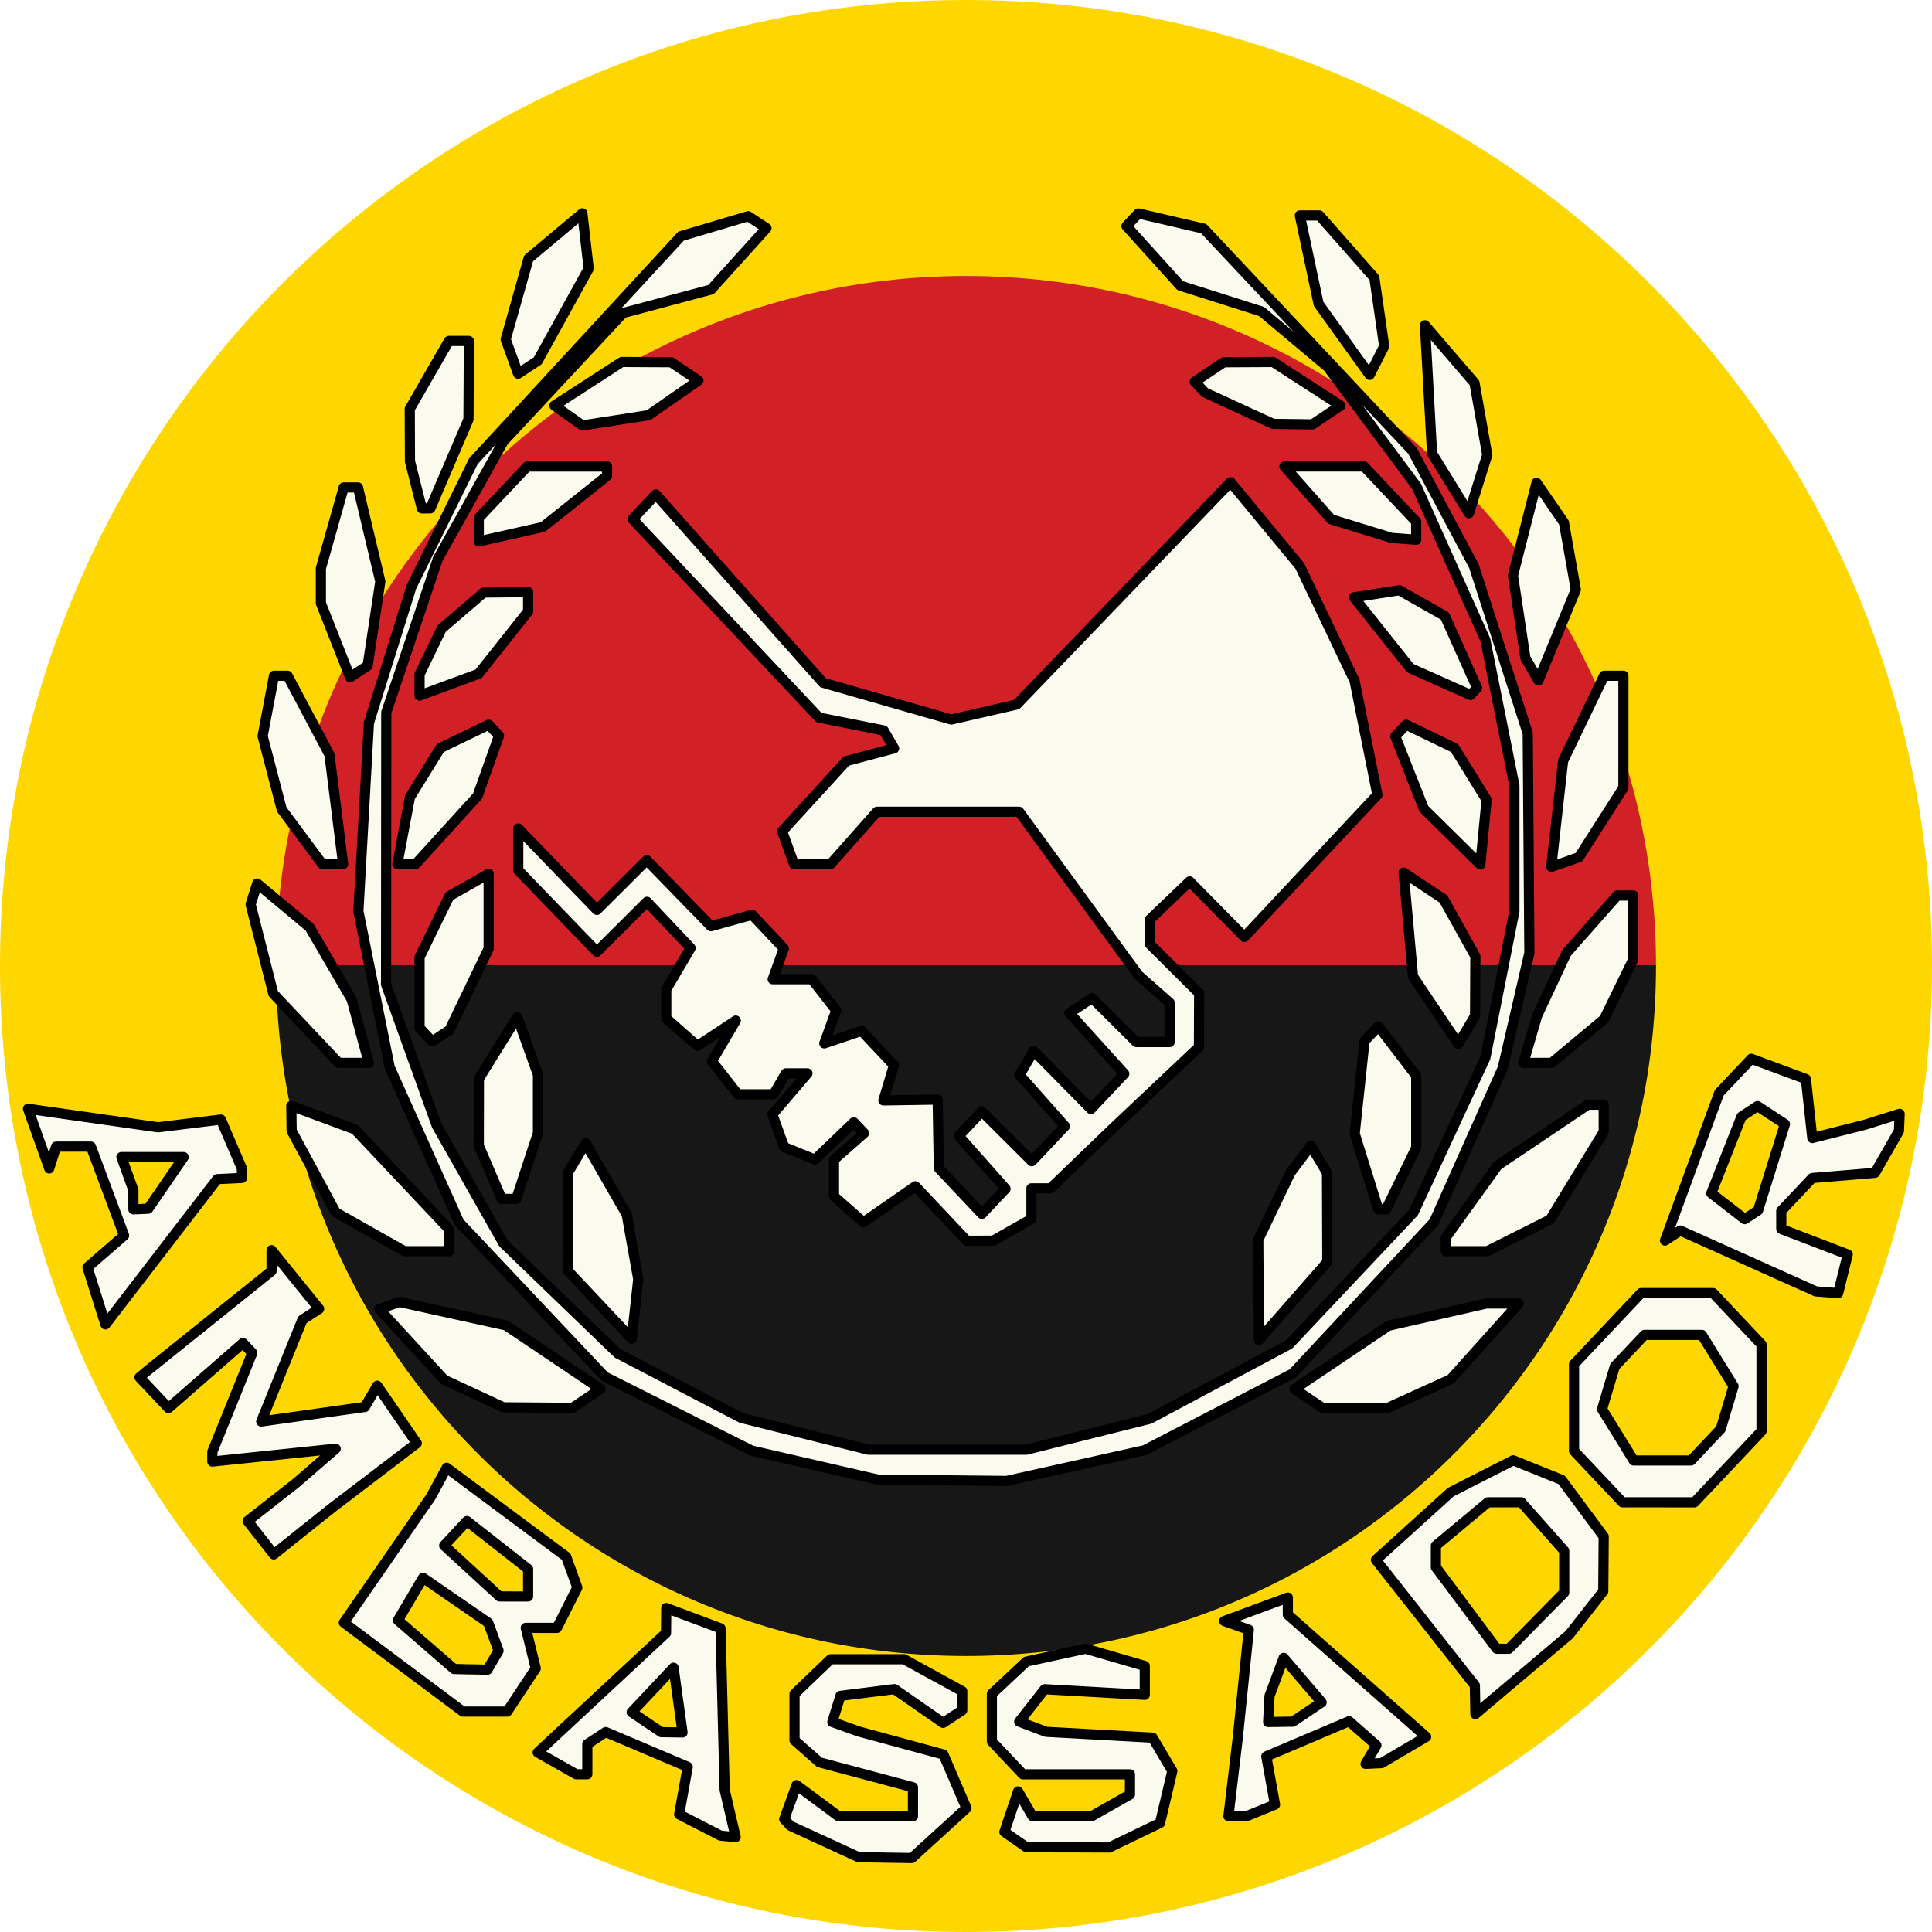
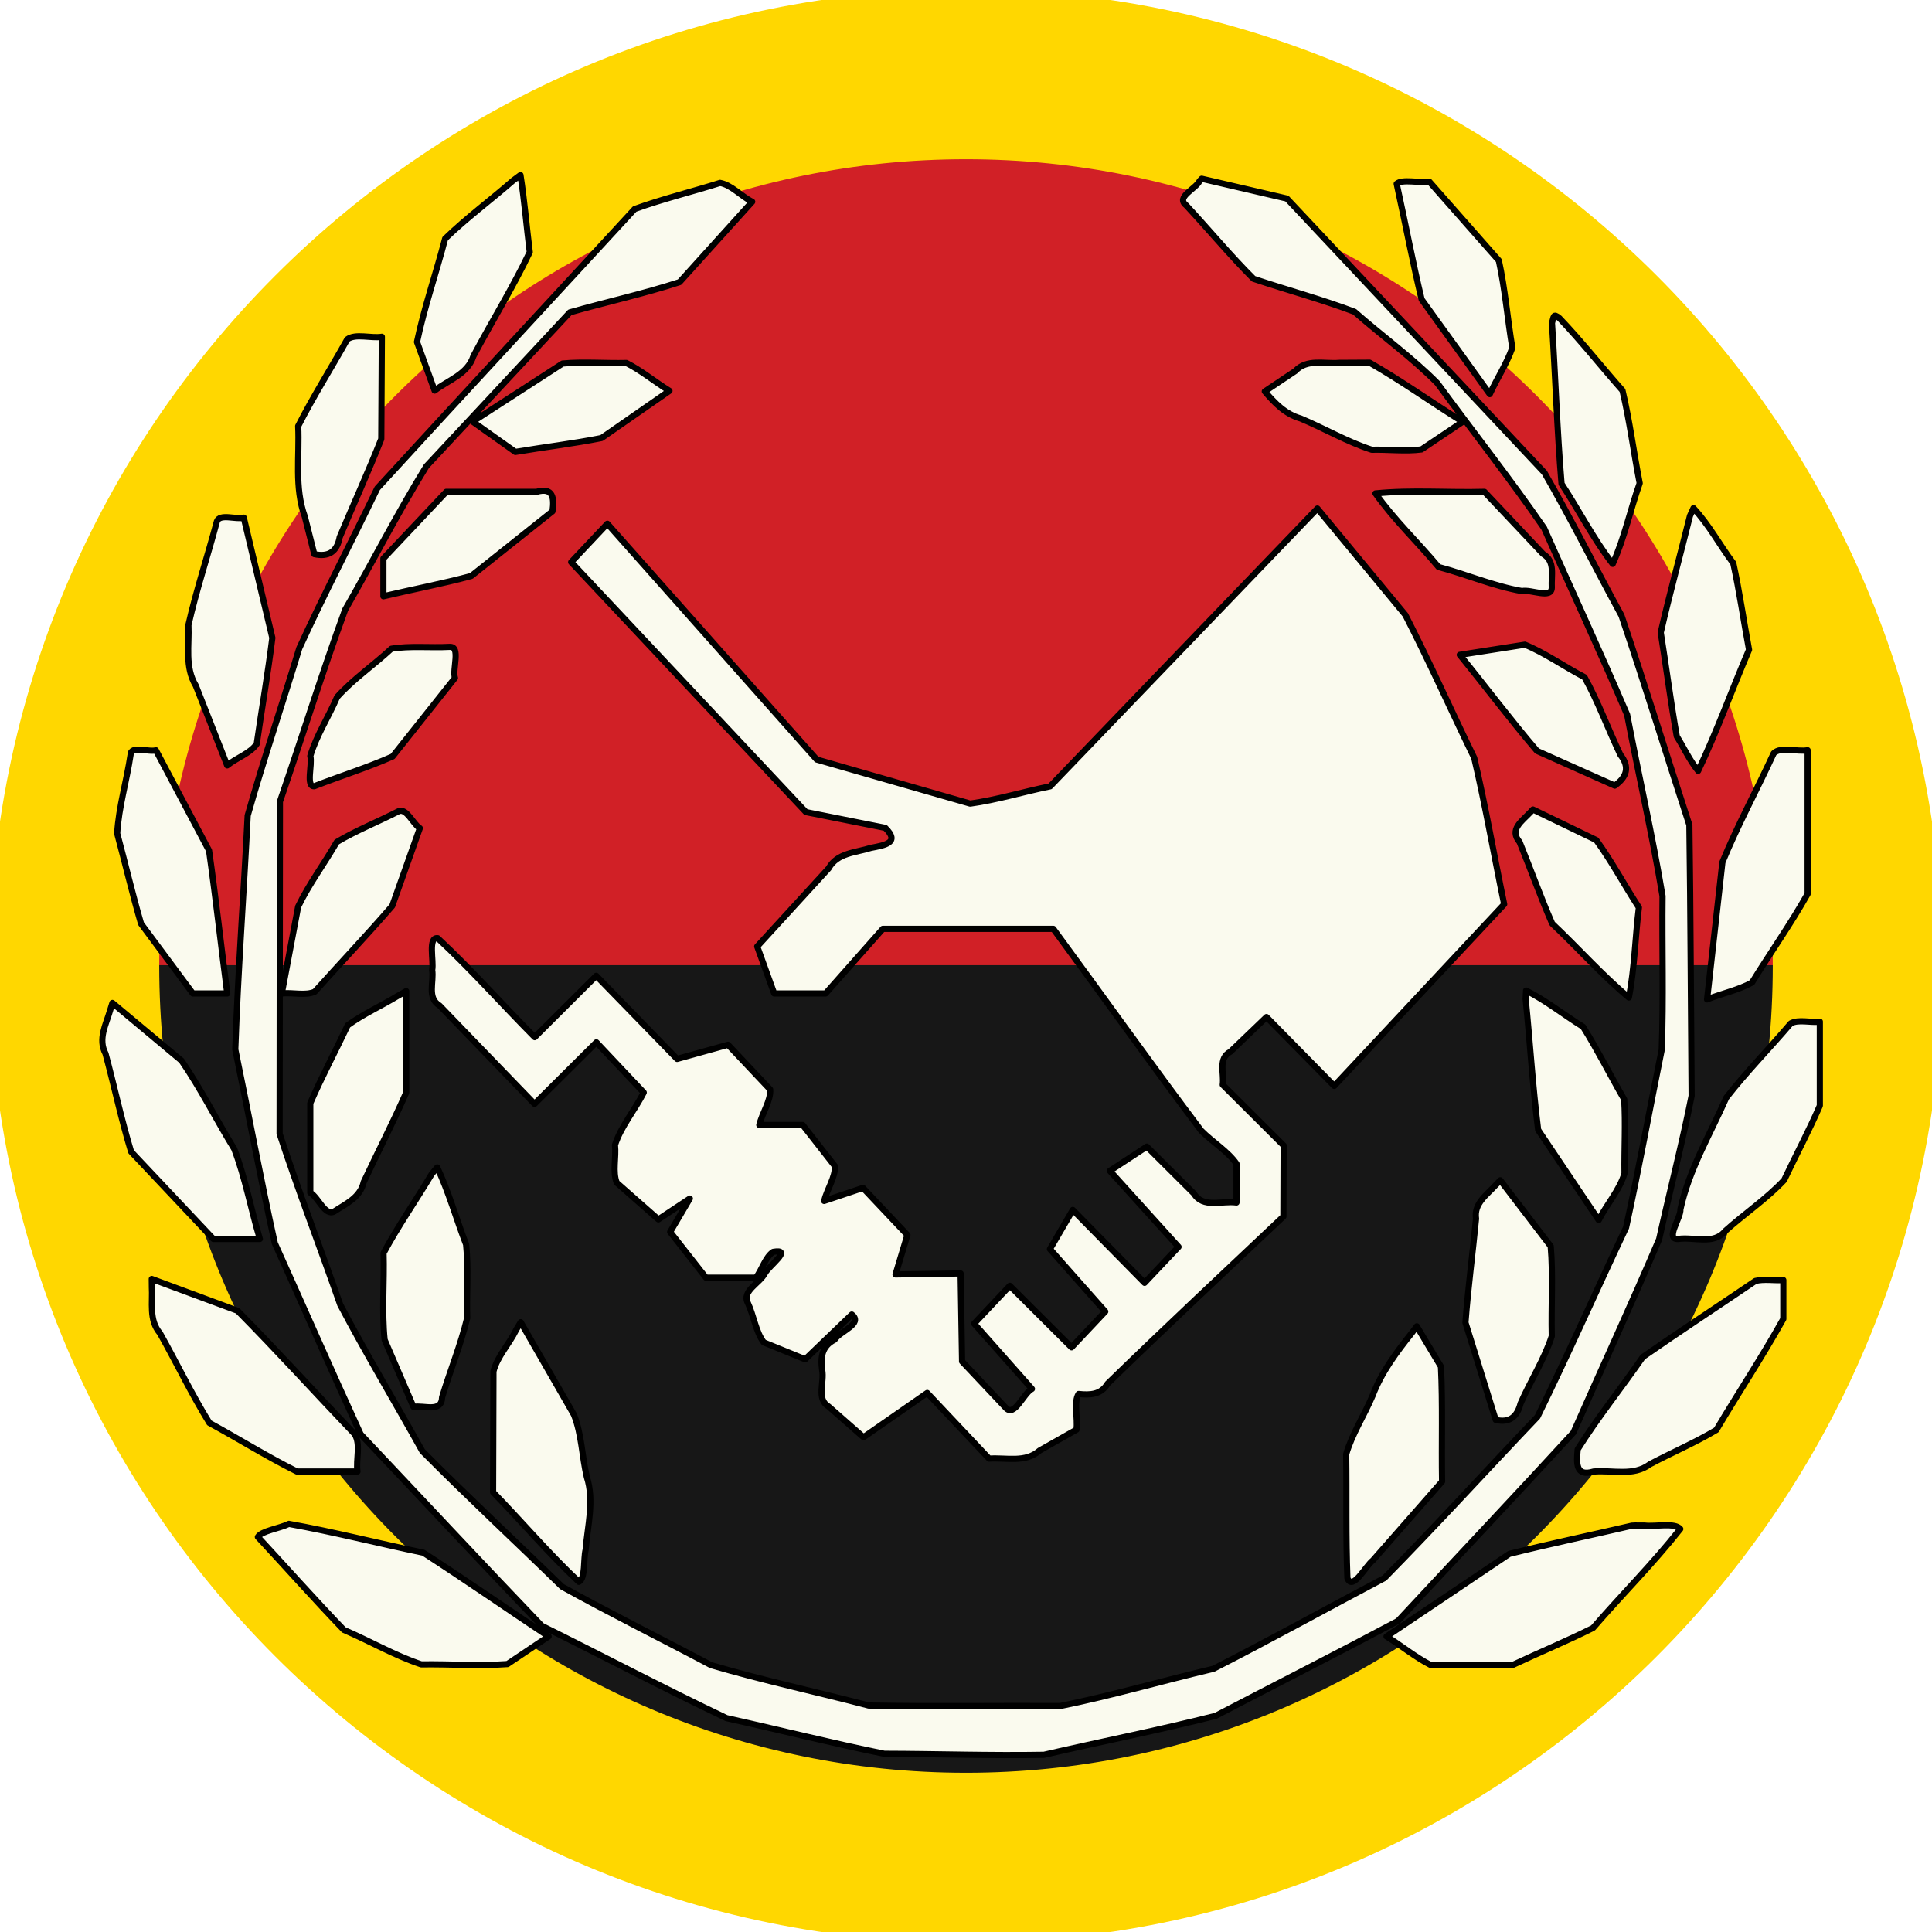
<svg xmlns="http://www.w3.org/2000/svg" version="1.1" width="91" height="91" viewBox="0, 0, 91, 91" xml:space="preserve" fill-rule="evenodd" stroke-linejoin="round" stroke-miterlimit="2" style="clip-rule:evenodd;">
  <g>
    <clipPath id="Clip">
      <circle cx="45.5" cy="45.5" r="45" />
    </clipPath>
    <g clip-path="url(#Clip)">
      <rect x="0" y="0" width="91" height="59.03" style="fill:#D12026;" />
      <rect x="0" y="45.46" width="91" height="66.21" style="fill:#171717;" />
    </g>
  </g>
-   <circle cx="45.5" cy="45.5" r="39.0" fill="transparent" stroke="gold" stroke-width="13" />
-   <path style="fill:#fafaee;fill-opacity:1;stroke:#000000;stroke-width:0.479;stroke-opacity:1" d="m 41.696,87.496 -1.252,-0.019 -1.605,-0.738 -1.605,-0.738 -0.148,-0.157 -0.148,-0.157 0.29,-0.803 0.29,-0.803 0.986,0.732 0.986,0.732 h 1.756 1.756 V 84.864 84.183 L 40.799,83.595 38.598,83.008 38.01,82.491 37.423,81.974 v -1.095 -1.095 l 0.85,-0.816 0.85,-0.816 h 1.729 1.729 l 1.371,0.752 1.371,0.752 v 0.451 0.451 l -0.452,0.296 -0.452,0.296 -1.145,-0.795 -1.145,-0.795 -1.272,0.159 -1.272,0.159 -0.191,0.616 -0.191,0.616 0.62,0.222 0.62,0.222 1.996,0.542 1.996,0.542 0.544,1.265 0.544,1.265 -1.287,1.174 -1.287,1.174 -1.252,-0.019 z m 8.602,-0.481 -1.953,-0.007 -0.518,-0.362 -0.518,-0.362 0.321,-0.953 0.321,-0.953 0.34,0.583 0.34,0.583 h 1.397 1.397 l 0.899,-0.51 0.899,-0.51 V 84.049 83.573 H 50.702 48.179 L 47.449,82.799 46.719,82.025 V 80.904 79.784 l 0.813,-0.761 0.813,-0.761 1.394,-0.303 1.394,-0.303 1.394,0.406 1.394,0.406 v 0.681 0.681 l -2.358,-0.133 -2.358,-0.133 -0.599,0.765 -0.599,0.765 0.633,0.239 0.633,0.239 2.508,0.137 2.508,0.137 0.465,0.786 0.465,0.786 -0.29,1.224 -0.29,1.224 -1.195,0.577 -1.195,0.577 -1.953,-0.007 z m -16.004,-0.519 -0.357,-0.033 -0.974,-0.501 -0.974,-0.501 0.202,-1.12 0.202,-1.12 -1.931,-0.819 -1.931,-0.819 -0.434,0.284 -0.434,0.284 v 0.71 0.71 h -0.263 -0.263 l -0.906,-0.514 -0.906,-0.514 3.023,-2.812 3.023,-2.812 0.005,-0.59 0.005,-0.59 1.278,0.478 1.278,0.478 0.098,3.808 0.098,3.808 0.259,1.109 0.259,1.109 -0.357,-0.033 z m -2.646,-4.902 0.5,0.007 -0.211,-1.525 -0.211,-1.525 -0.987,1.049 -0.987,1.049 0.697,0.469 0.697,0.469 0.5,0.007 z m 26.645,3.95 h -0.432 l 0.22,-1.848 0.22,-1.848 0.26,-2.542 0.26,-2.542 -0.579,-0.205 -0.579,-0.205 1.498,-0.554 1.498,-0.554 v 0.403 0.403 l 3.258,2.878 3.258,2.878 -1.051,0.619 -1.051,0.619 -0.376,0.017 -0.376,0.017 0.255,-0.437 0.255,-0.437 -0.643,-0.566 -0.643,-0.566 -1.95,0.827 -1.95,0.827 0.205,1.136 0.205,1.136 -0.666,0.271 -0.666,0.271 H 58.294 Z m 2.019,-4.443 0.581,-0.007 0.679,-0.455 0.679,-0.455 -0.894,-1.048 -0.894,-1.048 -0.333,0.895 -0.333,0.895 -0.033,0.616 -0.033,0.616 0.581,-0.007 z M 22.847,80.617 h -1.045 l -2.803,-2.094 -2.803,-2.094 2.045,-2.957 2.045,-2.957 0.376,-0.691 0.376,-0.691 2.814,2.093 2.814,2.093 0.263,0.728 0.263,0.728 -0.479,0.95 -0.479,0.95 h -0.735 -0.735 l 0.235,0.954 0.235,0.954 -0.672,1.017 -0.672,1.017 z m -0.673,-1.989 0.786,0.018 0.261,-0.448 0.261,-0.448 -0.244,-0.66 -0.244,-0.66 -1.535,-1.057 -1.535,-1.057 -0.59,1.001 -0.59,1.001 1.322,1.147 1.322,1.147 0.786,0.018 z m 2.029,-3.432 h 0.671 v -0.647 -0.647 l -1.44,-1.129 -1.44,-1.129 -0.536,0.577 -0.536,0.577 1.304,1.198 1.304,1.198 z m 47.497,3.671 -2.208,1.869 -0.012,-0.675 -0.012,-0.675 -2.33,-2.957 -2.33,-2.957 1.761,-1.595 1.761,-1.595 1.472,-0.75 1.472,-0.75 1.14,0.46 1.14,0.46 0.991,1.335 0.991,1.335 -0.01,1.289 -0.01,1.289 -0.803,1.024 -0.803,1.024 -2.208,1.869 z m -0.916,-1.207 h 0.284 l 1.304,-1.324 1.304,-1.324 v -0.985 -0.985 l -1.011,-1.141 -1.011,-1.141 h -0.786 -0.786 l -1.225,1.021 -1.225,1.021 v 0.509 0.509 l 1.433,1.919 1.433,1.919 z m -56.511,-5.55 -1.378,1.103 -0.616,-0.786 -0.616,-0.786 1.144,-0.897 1.144,-0.897 0.93,-0.805 0.93,-0.805 -2.905,0.302 -2.905,0.302 v -0.23 -0.23 l 0.941,-2.328 0.941,-2.328 -0.22,-0.233 -0.22,-0.233 -1.753,1.532 -1.753,1.532 -0.683,-0.724 -0.683,-0.724 0.205,-0.171 0.205,-0.171 2.905,-2.333 2.905,-2.333 v -0.491 -0.491 l 1.12,1.381 1.12,1.381 -0.394,0.258 -0.394,0.258 -0.969,2.396 -0.969,2.396 2.441,-0.343 2.441,-0.343 0.291,-0.5 0.291,-0.5 0.931,1.355 0.931,1.355 -1.991,1.518 -1.991,1.518 z m 63.843,-1.349 H 76.422 L 75.281,69.551 74.14,68.342 v -2.043 -2.043 l 1.58,-1.675 1.58,-1.675 h 1.694 1.694 l 1.141,1.21 1.141,1.21 v 2.043 2.043 l -1.58,1.675 -1.58,1.675 z m 0.185,-1.971 h 1.35 l 0.7,-0.742 0.7,-0.742 0.301,-1.007 0.301,-1.007 -0.746,-1.208 -0.746,-1.208 H 78.81 77.46 l -0.7,0.742 -0.7,0.742 -0.301,1.007 -0.301,1.007 0.746,1.208 0.746,1.208 z m -33.906,0.938 -3.021,-0.031 -2.988,-0.687 -2.988,-0.687 -3.459,-1.742 -3.459,-1.742 -3.426,-3.632 -3.426,-3.632 -1.635,-3.65 -1.635,-3.65 -0.739,-3.679 -0.739,-3.679 0.249,-4.435 0.249,-4.435 1.001,-3.203 1.001,-3.203 1.458,-2.957 1.458,-2.957 4.89,-5.302 4.89,-5.302 1.583,-0.47 1.583,-0.47 0.43,0.282 0.43,0.282 -1.306,1.446 -1.306,1.446 -2.071,0.553 -2.071,0.553 -2.82,3.025 -2.82,3.025 -1.543,2.766 -1.543,2.766 -1.214,3.615 -1.214,3.615 -0.005,6.406 -0.005,6.406 1.193,3.322 1.193,3.322 1.57,2.772 1.57,2.772 2.692,2.595 2.692,2.595 2.91,1.519 2.91,1.519 2.996,0.749 2.996,0.749 h 3.718 3.718 l 2.906,-0.727 2.906,-0.727 3.281,-1.752 3.281,-1.752 2.933,-3.11 2.933,-3.11 1.691,-3.644 1.691,-3.644 0.683,-3.45 0.683,-3.45 v -2.957 -2.957 l -0.686,-3.435 -0.686,-3.435 -1.619,-3.614 -1.619,-3.614 -2.088,-2.806 -2.088,-2.806 -1.563,-1.311 -1.563,-1.311 -1.913,-0.608 -1.913,-0.608 -1.267,-1.403 -1.267,-1.403 0.281,-0.298 0.281,-0.298 1.538,0.358 1.538,0.358 4.917,5.233 4.917,5.233 1.445,2.71 1.445,2.71 1.269,3.942 1.269,3.942 0.039,5.174 0.039,5.174 -0.628,2.71 -0.628,2.71 -1.619,3.629 -1.619,3.629 -3.327,3.565 -3.327,3.565 -3.486,1.806 -3.486,1.806 -3.253,0.724 -3.253,0.724 -3.021,-0.031 z m -19.056,-3.429 -1.627,-0.012 -1.394,-0.648 -1.394,-0.648 -1.531,-1.666 -1.531,-1.666 0.475,-0.168 0.475,-0.168 2.509,0.552 2.509,0.552 2.229,1.499 2.229,1.499 -0.66,0.443 -0.66,0.443 z m 38.475,0.019 -1.525,-0.007 -0.66,-0.443 -0.66,-0.443 2.216,-1.49 2.216,-1.49 2.301,-0.523 2.301,-0.523 h 0.765 0.765 l -1.602,1.784 -1.602,1.784 -1.496,0.68 -1.496,0.68 -1.525,-0.007 z m -33.905,-4.661 -0.154,1.401 -1.511,-1.607 -1.511,-1.607 0.007,-2.303 0.007,-2.303 0.417,-0.699 0.417,-0.699 0.969,1.684 0.969,1.684 0.272,1.524 0.272,1.524 z m 30.998,-0.375 -1.614,1.841 -0.013,-2.365 -0.013,-2.365 0.755,-1.577 0.755,-1.577 0.482,-0.639 0.482,-0.639 0.382,0.639 0.382,0.639 0.007,2.102 0.007,2.102 -1.614,1.841 z M 7.6,58.961 4.966,62.382 4.543,61.037 4.121,59.693 l 0.862,-0.749 0.862,-0.749 -0.781,-2.094 -0.781,-2.094 H 3.463 2.643 l -0.162,0.514 -0.162,0.514 -0.5,-1.405 -0.5,-1.405 3.063,0.436 3.063,0.436 1.48,-0.182 1.48,-0.182 0.495,1.152 0.495,1.152 v 0.223 0.223 l -0.581,0.028 -0.581,0.028 z m -0.968,-2.014 0.349,-0.015 0.835,-1.216 0.835,-1.216 H 7.185 5.719 l 0.282,0.779 0.282,0.779 v 0.452 0.452 l 0.349,-0.015 z m 79.422,3.919 -0.527,-0.039 -3.192,-1.433 -3.192,-1.433 -0.36,0.236 -0.36,0.236 1.277,-3.48 1.277,-3.48 0.757,-0.802 0.757,-0.802 1.285,0.477 1.285,0.477 0.151,1.39 0.151,1.39 1.243,-0.314 1.243,-0.314 0.813,-0.256 0.813,-0.256 -0.016,0.403 -0.016,0.403 -0.564,0.986 -0.564,0.986 -0.581,0.049 -0.581,0.049 -0.896,0.074 -0.896,0.074 -0.73,0.774 -0.73,0.774 v 0.426 0.426 l 1.565,0.6 1.565,0.6 -0.225,0.91 -0.225,0.91 -0.527,-0.039 z m -3.561,-3.648 0.314,-0.206 0.633,-2.034 0.633,-2.034 -0.645,-0.423 -0.645,-0.423 -0.378,0.248 -0.378,0.248 -0.711,1.805 -0.711,1.805 0.787,0.61 0.787,0.61 z m -62.389,1.716 h -1.053 l -1.619,-0.914 -1.619,-0.914 -1.038,-1.92 -1.038,-1.92 -0.008,-0.59 -0.008,-0.59 1.498,0.554 1.498,0.554 2.22,2.354 2.22,2.354 v 0.516 0.516 z m 48.97,0 h -0.975 v -0.323 -0.323 l 1.223,-1.7 1.223,-1.7 2.122,-1.427 2.122,-1.427 h 0.374 0.374 v 0.641 0.641 l -1.262,2.064 -1.262,2.064 -1.48,0.745 -1.48,0.745 z M 46.158,58.441 H 45.536 L 44.325,57.158 43.115,55.875 41.894,56.723 40.672,57.572 39.977,56.961 39.282,56.349 v -0.865 -0.865 l 0.708,-0.623 0.708,-0.623 -0.241,-0.255 -0.241,-0.255 -0.915,0.878 -0.915,0.878 -0.725,-0.295 -0.725,-0.295 -0.278,-0.769 -0.278,-0.769 0.826,-0.967 0.826,-0.967 h -0.509 -0.509 l -0.287,0.493 -0.287,0.493 h -0.845 -0.845 l -0.61,-0.779 -0.61,-0.779 0.563,-0.957 0.563,-0.957 -0.902,0.597 -0.902,0.597 -0.735,-0.647 -0.735,-0.647 v -0.686 -0.686 l 0.573,-0.973 0.573,-0.973 -1.027,-1.088 -1.027,-1.088 -1.18,1.176 -1.18,1.176 -1.852,-1.918 -1.852,-1.918 V 40.008 39.022 l 1.852,1.918 1.852,1.918 1.174,-1.17 1.174,-1.17 1.512,1.554 1.512,1.554 0.97,-0.269 0.97,-0.269 0.747,0.792 0.747,0.792 -0.262,0.725 -0.262,0.725 h 0.922 0.922 l 0.574,0.733 0.574,0.733 -0.281,0.778 -0.281,0.778 0.878,-0.295 0.878,-0.295 0.762,0.808 0.762,0.808 -0.248,0.83 -0.248,0.83 1.278,-0.019 1.278,-0.019 0.027,1.616 0.027,1.616 1.014,1.075 1.014,1.075 0.557,-0.59 0.557,-0.59 -1.103,-1.245 -1.103,-1.245 0.545,-0.578 0.545,-0.578 1.178,1.173 1.178,1.173 0.778,-0.824 0.778,-0.824 -1.068,-1.206 -1.068,-1.206 0.332,-0.57 0.332,-0.57 1.35,1.371 1.35,1.371 0.784,-0.831 0.784,-0.831 -1.293,-1.431 -1.293,-1.431 0.537,-0.352 0.537,-0.352 1.041,1.037 1.041,1.037 h 0.783 0.783 V 48.153 47.227 l -0.737,-0.649 -0.737,-0.649 -2.807,-3.847 -2.807,-3.847 h -3.347 -3.347 l -1.092,1.232 -1.092,1.232 h -0.863 -0.863 l -0.279,-0.772 -0.279,-0.772 1.512,-1.654 1.512,-1.654 1.125,-0.299 1.125,-0.299 -0.246,-0.422 -0.246,-0.422 -1.526,-0.304 -1.526,-0.304 -4.389,-4.673 -4.389,-4.673 0.549,-0.582 0.549,-0.582 3.938,4.435 3.938,4.435 3.02,0.867 3.02,0.867 1.54,-0.353 1.54,-0.353 5.037,-5.237 5.037,-5.237 1.63,1.971 1.63,1.971 1.292,2.71 1.292,2.71 0.537,2.683 0.537,2.683 -3.133,3.347 -3.133,3.347 -1.289,-1.309 -1.289,-1.309 -0.938,0.9 -0.938,0.9 v 0.577 0.577 l 1.162,1.157 1.162,1.157 -0.005,1.269 -0.005,1.269 -2.089,1.971 -2.089,1.971 -1.407,1.355 -1.407,1.355 h -0.449 -0.449 v 0.722 0.722 l -0.899,0.51 -0.899,0.51 z m 18.944,-1.478 h -0.184 l -0.555,-1.783 -0.555,-1.783 0.232,-2.183 0.232,-2.183 0.327,-0.345 0.327,-0.345 0.89,1.163 0.89,1.163 v 1.695 1.695 l -0.709,1.454 -0.709,1.454 z M 23.974,56.47 h -0.345 l -0.539,-1.255 -0.539,-1.255 0.003,-1.578 0.003,-1.578 0.903,-1.453 0.903,-1.453 0.488,1.361 0.488,1.361 v 1.373 1.373 l -0.51,1.552 -0.51,1.552 z m -7.312,-6.406 h -0.711 l -1.539,-1.631 -1.539,-1.631 -0.534,-2.101 -0.534,-2.101 0.155,-0.492 0.155,-0.492 1.234,1.029 1.234,1.029 0.99,1.699 0.99,1.699 0.405,1.496 0.405,1.496 z m 55.758,0 h -0.666 l 0.323,-1.109 0.323,-1.109 0.691,-1.478 0.691,-1.478 1.196,-1.355 1.196,-1.355 h 0.378 0.378 v 1.503 1.503 l -0.688,1.41 -0.688,1.41 -1.234,1.029 -1.234,1.029 z m -51.657,-1.279 -0.407,0.266 -0.297,-0.315 -0.297,-0.315 v -1.667 -1.667 l 0.702,-1.439 0.702,-1.439 0.925,-0.525 0.925,-0.525 v 1.762 1.762 l -0.923,1.918 -0.923,1.918 z m 48.32,-0.277 -0.395,0.662 -1.066,-1.587 -1.066,-1.587 -0.222,-2.447 -0.222,-2.447 0.939,0.622 0.939,0.622 0.751,1.349 0.751,1.349 -0.007,1.402 -0.007,1.402 -0.395,0.662 z M 15.673,40.7 H 15.182 L 14.225,39.411 13.269,38.122 12.82,36.397 12.37,34.672 12.638,33.251 12.906,31.83 h 0.321 0.321 l 0.985,1.858 0.985,1.858 0.322,2.577 0.322,2.577 z m 3.475,0 h -0.432 l 0.297,-1.576 0.297,-1.576 0.715,-1.157 0.715,-1.157 1.139,-0.55 1.139,-0.55 0.243,0.258 0.243,0.258 -0.506,1.424 -0.506,1.424 -1.457,1.602 -1.457,1.602 z m 50.725,-1.503 -0.148,1.524 -1.33,-1.313 -1.33,-1.313 -0.673,-1.707 -0.673,-1.707 0.258,-0.273 0.258,-0.273 1.139,0.55 1.139,0.55 0.754,1.22 0.754,1.22 z m 3.846,1.408 -0.653,0.228 0.279,-2.497 0.279,-2.497 0.965,-2.005 0.965,-2.005 h 0.455 0.455 v 2.637 2.637 l -1.046,1.636 -1.046,1.636 z M 21.152,32.251 19.762,32.765 V 32.265 31.765 l 0.519,-1.076 0.519,-1.076 0.991,-0.851 0.991,-0.851 1.046,-0.011 1.046,-0.011 v 0.455 0.455 l -1.166,1.47 -1.166,1.47 z m 48.264,0.317 -0.156,0.165 -1.417,-0.632 -1.417,-0.632 -1.327,-1.667 -1.327,-1.667 1.07,-0.167 1.07,-0.167 1.072,0.608 1.072,0.608 0.758,1.693 0.758,1.693 z M 16.902,31.63 16.489,31.901 15.802,30.157 15.114,28.412 v -0.821 -0.821 l 0.538,-1.905 0.538,-1.905 h 0.336 0.336 l 0.526,2.214 0.526,2.214 -0.299,1.985 -0.299,1.985 z m 56.441,-1.72 -0.88,2.139 -0.307,-0.526 -0.307,-0.526 -0.293,-1.945 -0.293,-1.945 0.555,-2.184 0.555,-2.184 0.645,0.936 0.645,0.936 0.28,1.581 0.28,1.581 z m -49.282,-4.748 -1.511,0.34 v -0.554 -0.554 l 1.141,-1.21 1.141,-1.21 h 1.88 1.88 v 0.221 0.221 l -1.511,1.203 -1.511,1.203 z m 42.062,0.217 -0.581,-0.044 -1.42,-0.438 -1.42,-0.438 -1.101,-1.243 -1.101,-1.243 h 1.877 1.877 l 1.225,1.299 1.225,1.299 v 0.426 0.426 z M 20.071,23.946 h -0.201 l -0.28,-1.109 -0.28,-1.109 -0.005,-1.232 -0.005,-1.232 0.921,-1.602 0.921,-1.602 h 0.472 0.472 l -0.01,1.848 -0.01,1.848 -0.897,2.094 -0.897,2.094 h -0.201 z m 49.549,-1.145 -0.431,1.372 -0.868,-1.405 -0.868,-1.405 -0.168,-3.02 -0.168,-3.02 1.167,1.357 1.167,1.357 0.3,1.696 0.3,1.696 z m -40.63,-3.003 -1.56,0.242 -0.659,-0.468 -0.659,-0.468 1.588,-1.027 1.588,-1.027 1.162,0.006 1.162,0.006 0.642,0.431 0.642,0.431 -1.174,0.816 -1.174,0.816 z m 31.904,0.179 -0.93,-0.012 -1.605,-0.738 -1.605,-0.738 -0.24,-0.255 -0.24,-0.255 0.684,-0.458 0.684,-0.458 1.162,-0.006 1.162,-0.006 1.588,1.027 1.588,1.027 -0.659,0.442 -0.659,0.442 -0.93,-0.012 z m -36.029,-2.678 -0.463,0.303 -0.292,-0.807 -0.292,-0.807 0.539,-1.908 0.539,-1.908 1.267,-1.062 1.267,-1.062 0.149,1.302 0.149,1.302 -1.2,2.171 -1.2,2.171 z m 39.992,-0.316 -0.344,0.675 -1.202,-1.671 -1.202,-1.671 -0.442,-2.084 -0.442,-2.084 h 0.461 0.461 l 1.294,1.469 1.294,1.469 0.232,1.611 0.232,1.611 z" id="path21291" />
+   <circle cx="45.5" cy="45.5" r="42.0" fill="transparent" stroke="gold" stroke-width="8" />
+   <path style="fill:#fafaee;stroke:#000000;stroke-width:0.291" d="m 24.176,8.496 c -1.056,0.924 -2.216,1.78 -3.209,2.744 -0.424,1.622 -0.985,3.248 -1.326,4.867 0.277,0.764 0.554,1.527 0.83,2.291 0.654,-0.501 1.554,-0.77 1.827,-1.622 0.869,-1.636 1.867,-3.248 2.654,-4.901 -0.152,-1.209 -0.248,-2.425 -0.438,-3.629 -0.113,0.083 -0.225,0.167 -0.338,0.25 z m 32.328,0.025 c -0.185,0.385 -1.141,0.758 -0.632,1.15 1.064,1.144 2.076,2.367 3.173,3.461 1.579,0.53 3.208,0.967 4.756,1.553 1.285,1.135 2.701,2.147 3.901,3.362 1.665,2.283 3.428,4.508 5.028,6.829 1.297,2.931 2.65,5.844 3.91,8.787 0.543,2.85 1.191,5.689 1.668,8.545 -0.026,2.412 0.052,4.835 -0.039,7.24 -0.567,2.788 -1.073,5.596 -1.679,8.371 -1.401,2.964 -2.73,5.978 -4.173,8.914 -2.41,2.524 -4.768,5.117 -7.211,7.597 -2.686,1.416 -5.349,2.894 -8.05,4.272 -2.409,0.568 -4.802,1.266 -7.22,1.755 -3.006,-0.016 -6.021,0.032 -9.022,-0.024 C 38.445,79.683 35.931,79.151 33.489,78.429 31.155,77.189 28.777,76.011 26.471,74.733 24.285,72.6 22.039,70.514 19.892,68.35 18.613,66.047 17.252,63.782 16.026,61.454 15.087,58.767 14.055,56.096 13.17,53.4 c 0.004,-5.214 0.008,-10.428 0.014,-15.642 1.037,-3.008 1.983,-6.056 3.074,-9.04 1.289,-2.243 2.473,-4.561 3.826,-6.757 2.252,-2.416 4.505,-4.833 6.758,-7.248 1.714,-0.488 3.489,-0.877 5.166,-1.424 1.141,-1.262 2.282,-2.524 3.422,-3.787 C 34.919,9.248 34.449,8.708 33.916,8.615 32.582,9.037 31.194,9.372 29.893,9.846 25.856,14.233 21.797,18.605 17.771,23 c -1.211,2.516 -2.514,4.995 -3.673,7.531 -0.798,2.63 -1.683,5.243 -2.432,7.882 -0.182,3.671 -0.458,7.349 -0.584,11.016 0.631,3.041 1.191,6.105 1.863,9.132 1.353,2.995 2.672,6.012 4.043,8.995 2.846,3.004 5.669,6.04 8.531,9.023 2.903,1.439 5.779,2.955 8.699,4.347 2.48,0.55 4.951,1.176 7.436,1.68 2.504,0.006 5.016,0.092 7.515,0.048 2.692,-0.623 5.415,-1.159 8.089,-1.835 2.86,-1.493 5.745,-2.954 8.589,-4.47 2.751,-2.959 5.532,-5.898 8.262,-8.871 1.338,-3.038 2.737,-6.056 4.038,-9.107 0.498,-2.253 1.082,-4.496 1.531,-6.755 C 79.641,47.364 79.631,43.107 79.572,38.859 78.5,35.573 77.481,32.264 76.373,28.992 75.153,26.754 74.01,24.462 72.742,22.259 68.7,17.957 64.657,13.655 60.615,9.352 59.278,9.04 57.94,8.726 56.602,8.418 l -0.069,0.073 z m 9.326,0.34 c 0.384,1.745 0.715,3.514 1.131,5.244 1.071,1.486 2.138,2.974 3.209,4.459 0.337,-0.731 0.803,-1.439 1.062,-2.184 -0.227,-1.363 -0.343,-2.775 -0.635,-4.109 -1.091,-1.237 -2.181,-2.475 -3.271,-3.713 -0.467,0.07 -1.278,-0.138 -1.54,0.098 0.015,0.068 0.029,0.137 0.044,0.205 z m 7.27,6.352 c 0.161,2.522 0.24,5.07 0.451,7.576 0.819,1.245 1.499,2.593 2.41,3.77 0.551,-1.213 0.825,-2.542 1.271,-3.799 -0.284,-1.45 -0.473,-2.945 -0.811,-4.369 -0.997,-1.125 -1.936,-2.322 -2.97,-3.403 -0.305,-0.257 -0.26,-0.053 -0.353,0.225 z m -56.746,0.775 c -0.759,1.362 -1.608,2.701 -2.309,4.08 0.069,1.427 -0.187,2.895 0.313,4.267 0.148,0.588 0.298,1.176 0.445,1.764 0.672,0.15 1.075,-0.112 1.197,-0.796 0.646,-1.543 1.346,-3.075 1.959,-4.624 0.011,-1.605 0.018,-3.211 0.027,-4.816 -0.508,0.083 -1.252,-0.169 -1.633,0.125 z m 10.145,1.135 c -1.413,0.911 -2.823,1.826 -4.234,2.738 0.67,0.475 1.34,0.95 2.01,1.426 1.349,-0.227 2.726,-0.389 4.059,-0.654 1.066,-0.742 2.133,-1.482 3.199,-2.223 -0.682,-0.42 -1.326,-0.959 -2.027,-1.312 -0.997,0.025 -2.028,-0.064 -3.006,0.025 z m 36.582,-0.031 c -0.711,0.06 -1.522,-0.206 -2.07,0.383 -0.479,0.321 -0.958,0.643 -1.437,0.962 0.471,0.554 0.969,1.071 1.691,1.275 1.121,0.469 2.205,1.108 3.349,1.473 0.775,-0.021 1.587,0.084 2.339,-0.015 0.648,-0.434 1.294,-0.87 1.943,-1.303 -1.466,-0.911 -2.896,-1.937 -4.381,-2.783 -0.478,0.003 -0.956,0.005 -1.434,0.008 z m -42.135,6.152 c -0.962,1.021 -1.924,2.041 -2.887,3.061 0,0.594 0,1.187 0,1.781 1.376,-0.327 2.781,-0.591 4.139,-0.957 1.275,-1.014 2.549,-2.03 3.824,-3.045 0.091,-0.647 0.026,-1.138 -0.75,-0.918 -1.417,0 -2.835,0 -4.252,0 l -0.069,0.072 z m 43.842,-0.004 c 0.874,1.239 1.996,2.298 2.969,3.465 1.315,0.349 2.592,0.901 3.928,1.134 0.434,-0.092 1.402,0.394 1.406,-0.163 -0.032,-0.571 0.177,-1.237 -0.411,-1.586 -0.919,-0.975 -1.838,-1.95 -2.759,-2.923 -1.707,0.048 -3.438,-0.097 -5.133,0.074 z m 14.812,1.057 c -0.453,1.832 -0.957,3.661 -1.377,5.496 0.259,1.628 0.47,3.272 0.756,4.891 0.337,0.54 0.603,1.129 1.006,1.625 0.888,-1.859 1.585,-3.81 2.398,-5.705 -0.253,-1.356 -0.45,-2.736 -0.742,-4.076 -0.64,-0.852 -1.146,-1.815 -1.875,-2.594 -0.055,0.121 -0.111,0.242 -0.166,0.363 z m -17.744,-0.143 c -4.13,4.295 -8.26,8.589 -12.391,12.883 -1.256,0.254 -2.515,0.643 -3.768,0.814 -2.409,-0.692 -4.819,-1.384 -7.228,-2.076 -3.288,-3.702 -6.575,-7.404 -9.861,-11.107 -0.568,0.603 -1.137,1.206 -1.705,1.809 3.686,3.924 7.371,7.849 11.057,11.773 1.245,0.248 2.491,0.496 3.736,0.744 0.711,0.7 -0.004,0.812 -0.676,0.943 -0.719,0.229 -1.58,0.226 -1.99,0.964 -1.123,1.225 -2.242,2.454 -3.365,3.679 0.27,0.737 0.537,1.474 0.801,2.213 0.807,0 1.615,0 2.422,0 0.898,-1.015 1.797,-2.029 2.695,-3.043 2.676,0 5.353,0 8.029,0 2.328,3.163 4.605,6.373 6.966,9.506 0.527,0.534 1.257,0.972 1.663,1.559 0,0.608 0,1.216 0,1.824 -0.687,-0.097 -1.575,0.29 -2.007,-0.423 -0.739,-0.736 -1.479,-1.471 -2.217,-2.208 -0.581,0.38 -1.162,0.759 -1.742,1.141 1.078,1.194 2.157,2.387 3.236,3.58 -0.534,0.564 -1.067,1.129 -1.6,1.695 -1.128,-1.144 -2.255,-2.288 -3.381,-3.434 -0.36,0.614 -0.718,1.229 -1.076,1.844 0.866,0.984 1.736,1.963 2.605,2.943 -0.529,0.561 -1.058,1.123 -1.588,1.684 -0.969,-0.967 -1.939,-1.932 -2.908,-2.898 -0.559,0.595 -1.12,1.188 -1.68,1.783 0.906,1.026 1.816,2.048 2.723,3.074 -0.413,0.217 -0.827,1.365 -1.241,0.881 -0.684,-0.725 -1.367,-1.449 -2.05,-2.174 -0.022,-1.382 -0.046,-2.763 -0.068,-4.145 -1.022,0.016 -2.044,0.03 -3.066,0.047 0.185,-0.621 0.373,-1.241 0.559,-1.861 -0.697,-0.739 -1.393,-1.478 -2.092,-2.215 -0.61,0.204 -1.22,0.409 -1.83,0.613 0.132,-0.541 0.539,-1.127 0.507,-1.641 -0.506,-0.645 -1.009,-1.293 -1.516,-1.937 -0.682,0 -1.363,0 -2.045,0 0.131,-0.55 0.554,-1.159 0.512,-1.673 -0.661,-0.702 -1.322,-1.404 -1.985,-2.105 -0.799,0.223 -1.599,0.443 -2.398,0.666 -1.269,-1.305 -2.537,-2.611 -3.809,-3.914 -0.966,0.963 -1.933,1.925 -2.898,2.889 -1.532,-1.541 -2.983,-3.184 -4.569,-4.66 -0.471,-0.06 -0.176,1.066 -0.26,1.496 0.087,0.571 -0.254,1.315 0.348,1.678 1.49,1.544 2.981,3.087 4.472,4.63 0.973,-0.965 1.944,-1.933 2.914,-2.9 0.743,0.789 1.487,1.577 2.23,2.365 -0.421,0.832 -1.075,1.6 -1.355,2.469 0.064,0.577 -0.124,1.268 0.084,1.781 0.654,0.575 1.307,1.15 1.961,1.725 0.495,-0.327 0.988,-0.655 1.482,-0.982 -0.309,0.525 -0.616,1.051 -0.928,1.574 0.563,0.718 1.124,1.437 1.688,2.154 0.784,0 1.568,0 2.352,0 0.289,-0.377 0.447,-0.976 0.813,-1.217 0.95,-0.161 -0.189,0.642 -0.391,1.011 -0.234,0.473 -1.107,0.831 -0.801,1.401 0.277,0.592 0.372,1.358 0.749,1.854 0.651,0.263 1.3,0.53 1.951,0.794 0.731,-0.704 1.463,-1.405 2.195,-2.107 0.555,0.434 -0.571,0.79 -0.813,1.188 -0.591,0.296 -0.672,0.823 -0.584,1.427 0.116,0.568 -0.288,1.371 0.309,1.722 0.547,0.48 1.092,0.962 1.64,1.441 1,-0.695 2,-1.389 3,-2.084 0.973,1.03 1.944,2.061 2.916,3.092 0.811,-0.057 1.707,0.213 2.376,-0.379 0.58,-0.328 1.158,-0.659 1.739,-0.985 0.07,-0.523 -0.139,-1.325 0.1,-1.68 0.544,0.057 1.055,0.035 1.365,-0.486 2.731,-2.655 5.512,-5.257 8.281,-7.873 0.003,-1.115 0.009,-2.23 0.012,-3.346 -0.956,-0.954 -1.912,-1.907 -2.869,-2.859 0.077,-0.538 -0.238,-1.243 0.361,-1.559 0.567,-0.544 1.133,-1.088 1.7,-1.632 1.063,1.082 2.128,2.162 3.191,3.244 2.667,-2.853 5.336,-5.703 8.004,-8.555 -0.477,-2.297 -0.879,-4.619 -1.412,-6.899 -1.092,-2.239 -2.109,-4.524 -3.245,-6.735 -1.382,-1.668 -2.759,-3.339 -4.141,-5.007 -0.064,0.067 -0.129,0.134 -0.193,0.201 z m -51.641,0.41 c -0.434,1.626 -0.969,3.239 -1.34,4.873 0.045,0.966 -0.183,1.984 0.348,2.858 0.494,1.252 0.987,2.504 1.478,3.757 0.434,-0.355 1.089,-0.568 1.391,-1.01 0.24,-1.666 0.529,-3.332 0.736,-4.998 -0.45,-1.887 -0.895,-3.775 -1.346,-5.662 -0.367,0.101 -1.134,-0.21 -1.268,0.182 z m 61.609,5.801 c -1.023,0.158 -2.046,0.318 -3.068,0.479 1.219,1.5 2.39,3.063 3.639,4.525 1.221,0.545 2.441,1.09 3.662,1.635 0.572,-0.402 0.716,-0.875 0.267,-1.45 -0.576,-1.207 -1.051,-2.51 -1.691,-3.658 -0.939,-0.488 -1.853,-1.139 -2.809,-1.531 z M 21.178,30.469 c -0.907,0.049 -1.873,-0.059 -2.744,0.088 -0.832,0.772 -1.807,1.438 -2.555,2.274 -0.396,0.931 -0.982,1.82 -1.263,2.778 0.106,0.412 -0.224,1.452 0.187,1.424 1.222,-0.479 2.506,-0.875 3.691,-1.403 0.978,-1.233 1.956,-2.466 2.936,-3.697 -0.136,-0.393 0.29,-1.504 -0.252,-1.463 z M 6.152,35.541 c -0.185,1.238 -0.561,2.482 -0.633,3.716 0.381,1.414 0.716,2.85 1.125,4.251 0.813,1.095 1.625,2.191 2.439,3.285 0.54,0 1.081,0 1.621,0 C 10.413,44.551 10.164,42.295 9.846,40.061 9.011,38.486 8.176,36.912 7.342,35.338 7.034,35.446 6.152,35.101 6.152,35.541 Z m 77.393,-0.061 c -0.789,1.716 -1.705,3.396 -2.417,5.133 -0.243,2.154 -0.481,4.308 -0.723,6.461 0.693,-0.282 1.482,-0.439 2.117,-0.795 0.86,-1.396 1.826,-2.76 2.621,-4.176 0,-2.255 0,-4.51 0,-6.766 -0.49,0.092 -1.265,-0.188 -1.598,0.143 z m -64.766,2.729 c -0.963,0.495 -2.001,0.906 -2.918,1.453 -0.587,1.021 -1.312,1.987 -1.817,3.04 -0.256,1.364 -0.516,2.727 -0.771,4.091 0.504,-0.059 1.112,0.117 1.553,-0.082 1.21,-1.35 2.465,-2.673 3.648,-4.039 0.433,-1.221 0.868,-2.441 1.301,-3.662 -0.324,-0.205 -0.617,-0.952 -0.996,-0.801 z m 53.299,0.053 c -0.397,0.424 -1.004,0.806 -0.502,1.403 0.518,1.276 0.986,2.584 1.534,3.839 1.216,1.146 2.331,2.41 3.611,3.48 0.273,-1.394 0.296,-2.83 0.473,-4.24 -0.681,-1.047 -1.284,-2.178 -2.01,-3.176 -0.993,-0.48 -1.987,-0.96 -2.98,-1.439 l -0.069,0.073 z m -0.217,8.799 c 0.206,2.049 0.332,4.13 0.588,6.16 0.951,1.416 1.904,2.83 2.852,4.248 0.375,-0.741 0.986,-1.418 1.215,-2.2 -0.016,-1.159 0.057,-2.341 -0.014,-3.486 -0.653,-1.133 -1.248,-2.32 -1.936,-3.42 -0.902,-0.557 -1.737,-1.233 -2.686,-1.707 -0.006,0.135 -0.013,0.27 -0.02,0.404 z M 18.76,46.893 c -0.782,0.479 -1.661,0.87 -2.385,1.402 -0.578,1.224 -1.225,2.432 -1.76,3.666 0,1.406 0,2.811 0,4.217 0.383,0.22 0.687,1.107 1.121,0.887 0.568,-0.372 1.234,-0.66 1.396,-1.388 0.66,-1.406 1.382,-2.799 2.001,-4.215 10e-7,-1.593 0,-3.186 0,-4.779 -0.124,0.07 -0.249,0.141 -0.373,0.211 z M 5.184,47.598 c -0.197,0.673 -0.575,1.341 -0.214,2.03 0.413,1.534 0.747,3.112 1.206,4.62 1.292,1.37 2.583,2.74 3.875,4.109 0.73,0 1.46,0 2.189,0 C 11.818,56.952 11.553,55.48 11.032,54.114 10.19,52.742 9.458,51.278 8.552,49.959 7.466,49.053 6.38,48.147 5.295,47.24 c -0.037,0.119 -0.074,0.238 -0.111,0.357 z m 79.164,0.605 c -1,1.174 -2.093,2.287 -3.037,3.499 -0.764,1.734 -1.754,3.383 -2.16,5.252 0.025,0.422 -0.741,1.438 -0.107,1.403 0.746,-0.11 1.68,0.297 2.221,-0.379 0.905,-0.813 1.951,-1.516 2.771,-2.394 0.551,-1.17 1.172,-2.324 1.681,-3.504 0,-1.32 0,-2.641 0,-3.961 -0.434,0.061 -1.003,-0.12 -1.369,0.084 z m -64.014,7.096 c -0.742,1.244 -1.591,2.457 -2.268,3.721 0.04,1.359 -0.088,2.751 0.051,4.09 0.453,1.053 0.903,2.107 1.359,3.158 0.493,-0.091 1.329,0.291 1.348,-0.457 0.375,-1.245 0.879,-2.468 1.18,-3.725 -0.035,-1.153 0.068,-2.33 -0.049,-3.469 -0.466,-1.205 -0.813,-2.461 -1.361,-3.63 -0.087,0.104 -0.173,0.208 -0.26,0.312 z m 50.127,0.506 c -0.427,0.479 -1.046,0.871 -0.938,1.597 -0.158,1.631 -0.375,3.268 -0.499,4.896 0.476,1.527 0.951,3.053 1.426,4.58 0.647,0.154 1.012,-0.142 1.17,-0.77 0.465,-1.063 1.12,-2.083 1.471,-3.172 -0.034,-1.407 0.068,-2.859 -0.051,-4.238 -0.793,-1.034 -1.584,-2.07 -2.375,-3.105 -0.068,0.071 -0.135,0.142 -0.203,0.213 z M 7.152,60.607 c 0.047,0.751 -0.15,1.565 0.382,2.19 0.786,1.399 1.493,2.873 2.329,4.224 1.379,0.751 2.729,1.594 4.123,2.289 0.951,0 1.901,0 2.852,0 -0.082,-0.575 0.169,-1.282 -0.137,-1.768 -1.842,-1.927 -3.644,-3.917 -5.511,-5.804 -1.347,-0.498 -2.695,-0.995 -4.041,-1.496 0.001,0.122 0.003,0.243 0.004,0.365 z M 82.684,60.334 c -1.765,1.198 -3.557,2.368 -5.305,3.584 -1.006,1.454 -2.14,2.866 -3.068,4.346 -0.059,0.658 -0.107,1.305 0.75,1.047 0.891,-0.078 1.877,0.239 2.649,-0.342 1.033,-0.55 2.14,-1.019 3.131,-1.615 1.038,-1.748 2.177,-3.467 3.156,-5.23 0,-0.611 0,-1.221 0,-1.832 -0.431,0.03 -0.905,-0.06 -1.312,0.043 z m -58.375,2.309 c -0.319,0.662 -0.893,1.252 -1.067,1.954 -0.005,1.896 -0.011,3.793 -0.017,5.689 1.358,1.394 2.624,2.891 4.041,4.221 0.323,-0.162 0.205,-1.071 0.32,-1.517 0.089,-1.142 0.415,-2.292 0.055,-3.419 -0.23,-0.969 -0.242,-2.016 -0.608,-2.936 -0.836,-1.451 -1.67,-2.904 -2.506,-4.356 -0.073,0.122 -0.146,0.243 -0.219,0.365 z m 42.203,0.125 c -0.735,0.922 -1.44,1.862 -1.863,2.974 -0.39,0.923 -0.968,1.804 -1.242,2.753 0.028,1.944 -0.02,3.9 0.058,5.838 0.246,0.624 0.864,-0.586 1.2,-0.836 1.087,-1.238 2.172,-2.478 3.259,-3.715 -0.03,-1.801 0.033,-3.629 -0.053,-5.414 -0.379,-0.632 -0.757,-1.265 -1.137,-1.896 -0.074,0.099 -0.148,0.198 -0.223,0.297 z m -52.904,9.008 c -0.436,0.216 -1.295,0.331 -1.462,0.617 1.353,1.455 2.676,2.95 4.05,4.377 1.22,0.52 2.402,1.213 3.647,1.624 1.348,-0.02 2.733,0.082 4.058,-0.014 0.647,-0.433 1.293,-0.867 1.939,-1.301 -1.969,-1.309 -3.918,-2.664 -5.898,-3.945 -2.111,-0.438 -4.228,-0.982 -6.334,-1.357 z m 63.252,0.086 c -1.92,0.447 -3.861,0.852 -5.768,1.328 -1.928,1.297 -3.855,2.596 -5.785,3.889 0.698,0.432 1.36,0.979 2.078,1.344 1.289,-0.01 2.592,0.046 3.873,-0.004 1.255,-0.59 2.54,-1.122 3.775,-1.74 1.355,-1.566 2.832,-3.04 4.111,-4.662 -0.259,-0.312 -1.166,-0.098 -1.685,-0.161 -0.199,0.006 -0.402,-0.011 -0.6,0.006 z" />
</svg>
